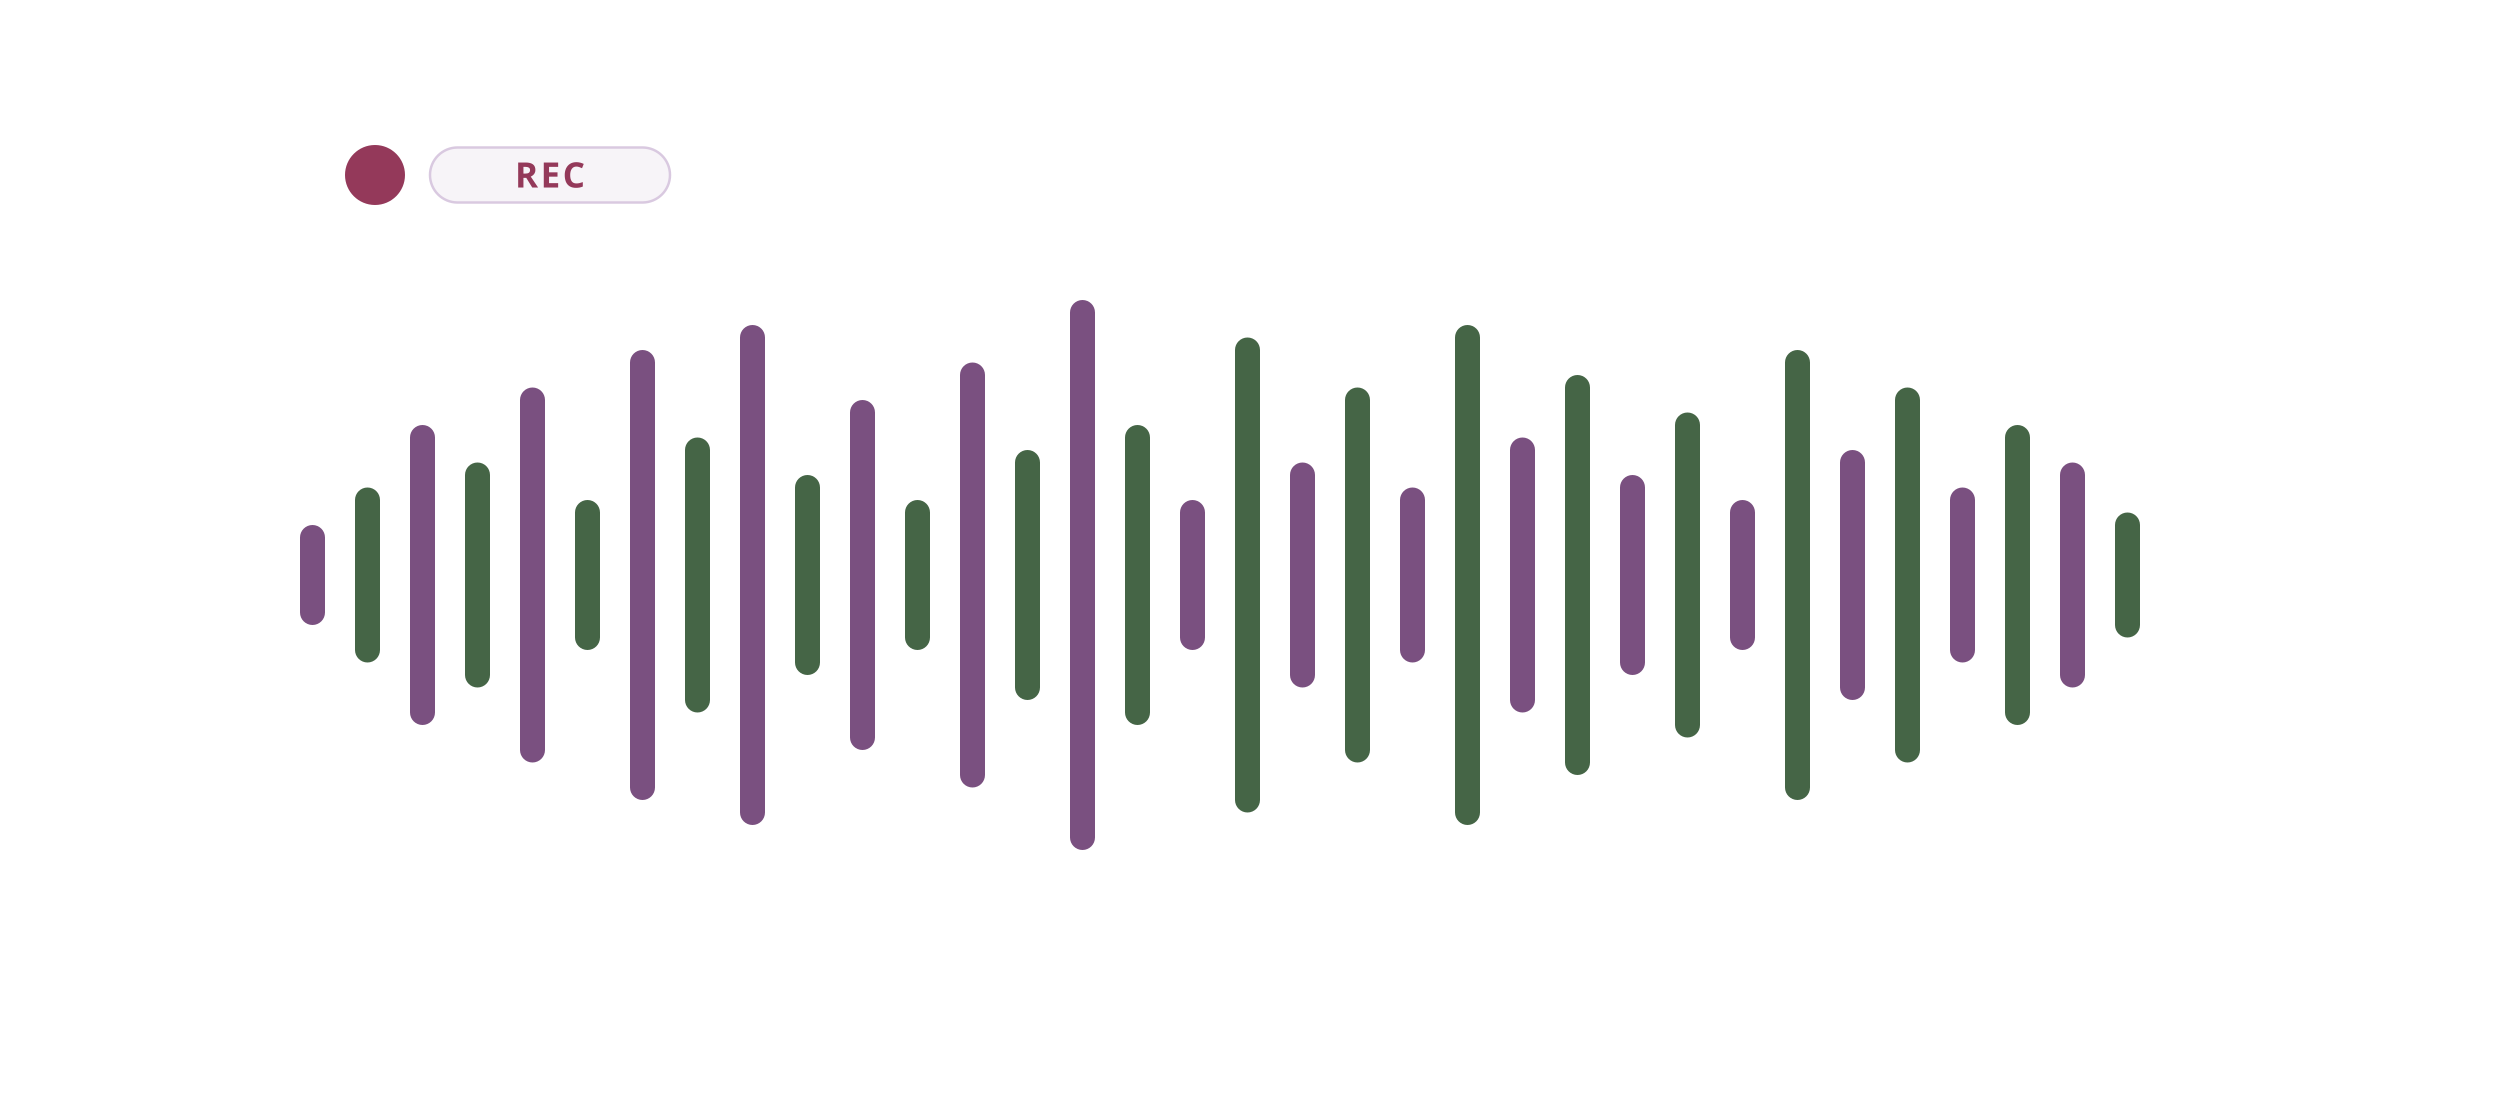
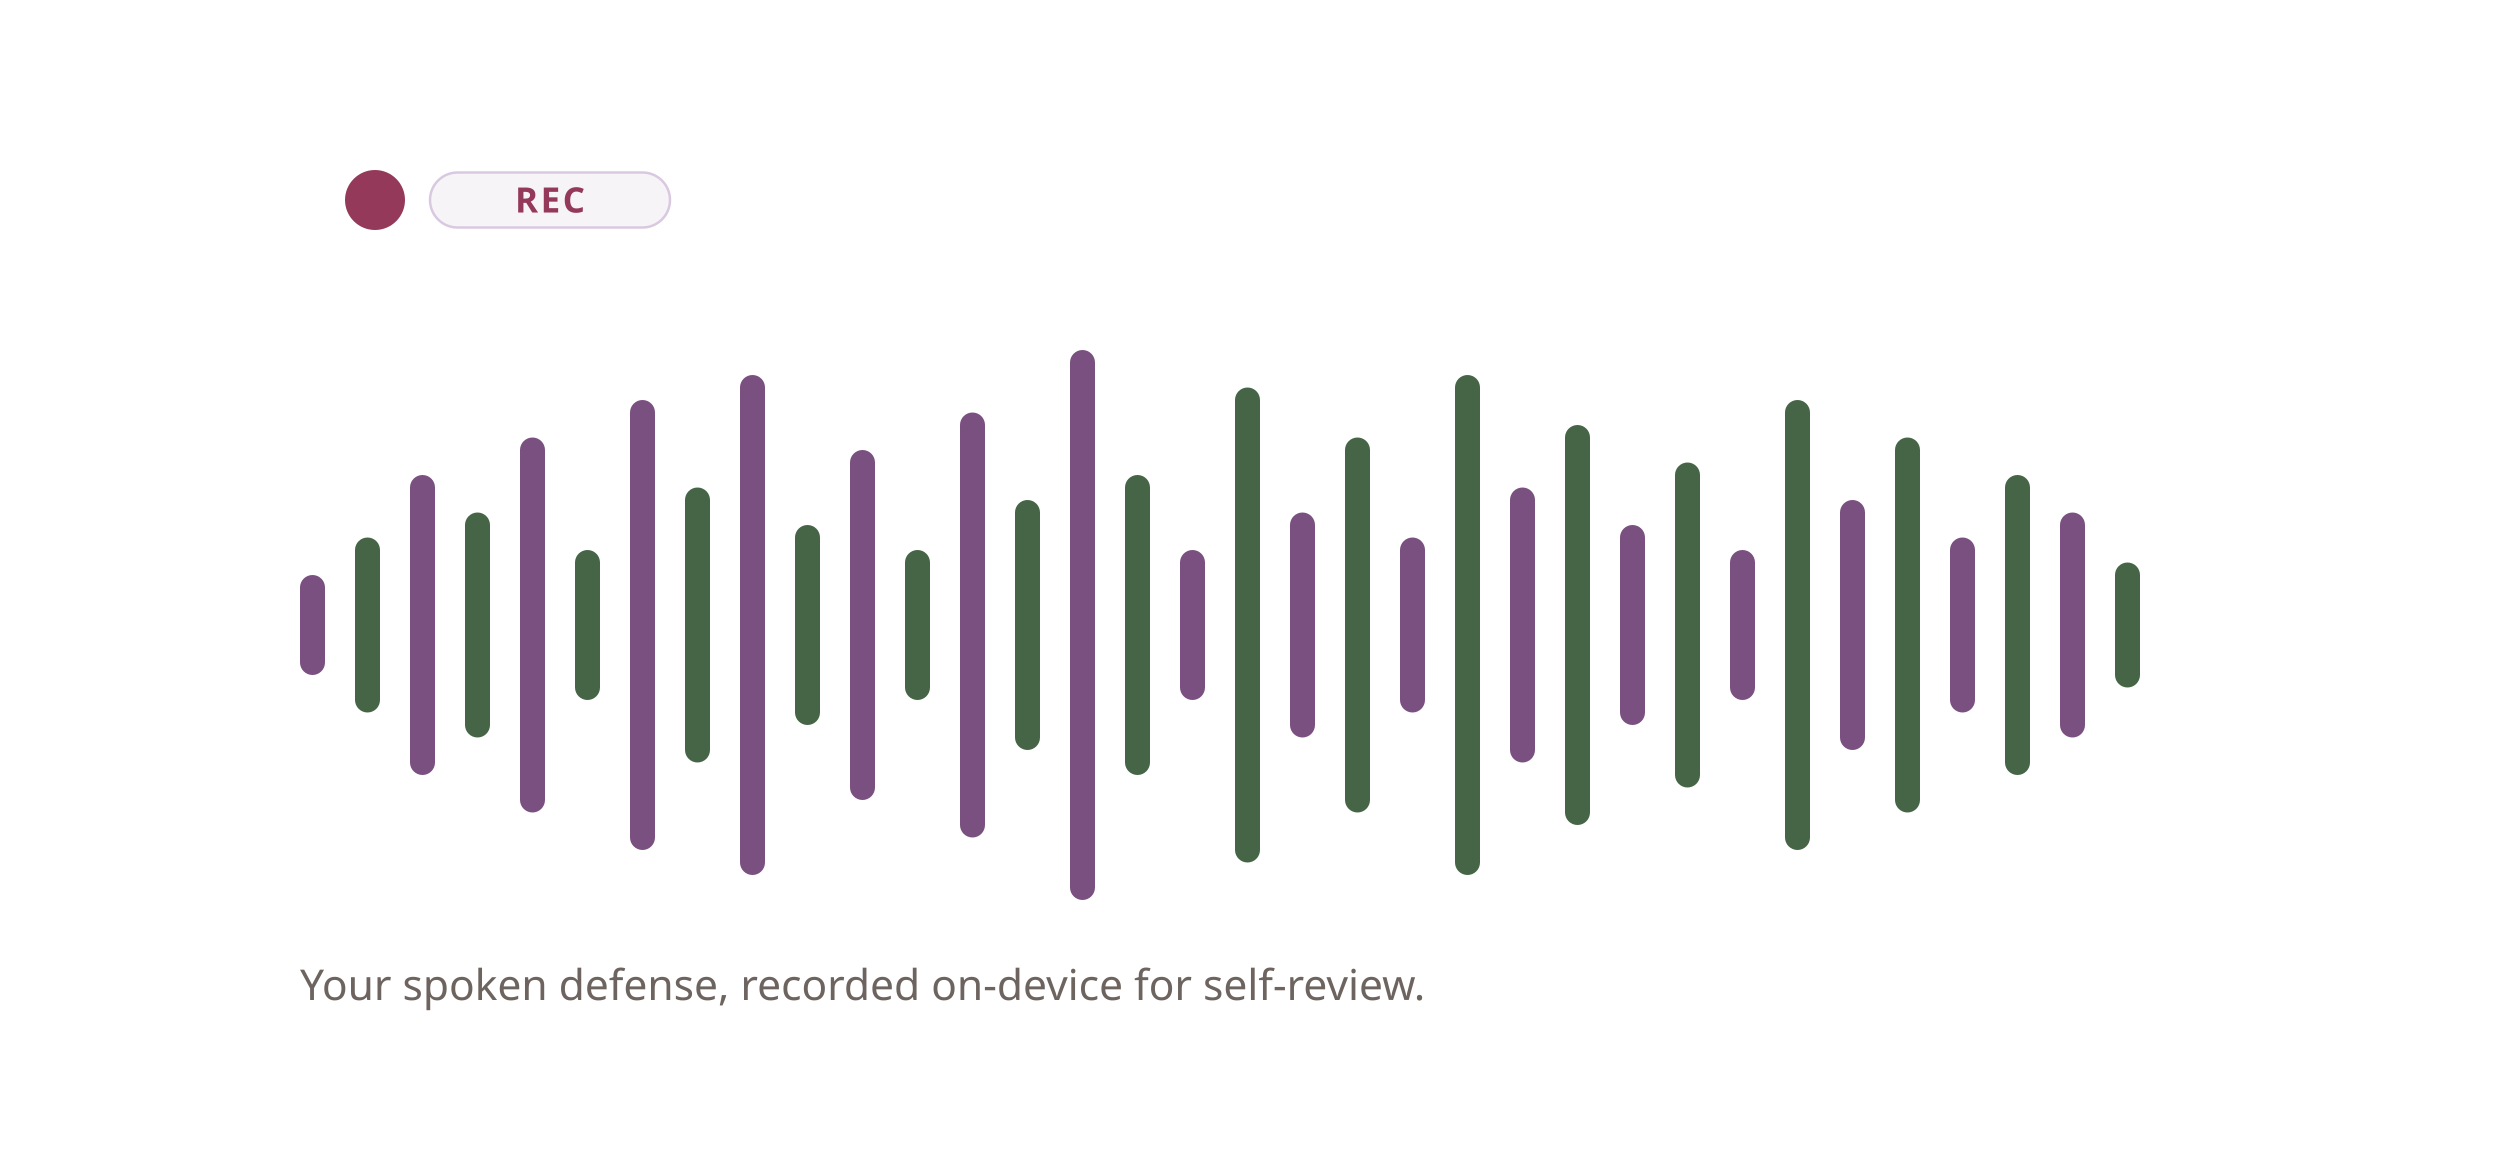
- <svg xmlns="http://www.w3.org/2000/svg" viewBox="0 0 1000 440" role="img" aria-label="An animated audio waveform of vertical bars with a pulsing record indicator labelled REC">
-   <rect width="1000" height="440" fill="#ffffff" />
-   <rect x="120" y="210" width="10" height="40" rx="5" fill="#7a5080">
+ <svg xmlns="http://www.w3.org/2000/svg" viewBox="0 0 1000 460" role="img" aria-label="An animated audio waveform of vertical bars with a pulsing REC indicator, captioned as a recorded spoken defense">
+   <rect width="1000" height="460" fill="#ffffff" />
+   <rect x="120" y="230" width="10" height="40" rx="5" fill="#7a5080">
    <animate attributeName="height" values="24;40;24;24" dur="1.00s" repeatCount="indefinite" />
-     <animate attributeName="y" values="218;210;218;218" dur="1.00s" repeatCount="indefinite" />
+     <animate attributeName="y" values="238;230;238;238" dur="1.00s" repeatCount="indefinite" />
  </rect>
-   <rect x="142" y="195" width="10" height="70" rx="5" fill="#456546">
+   <rect x="142" y="215" width="10" height="70" rx="5" fill="#456546">
    <animate attributeName="height" values="31.5;70;42;31.5" dur="1.18s" repeatCount="indefinite" />
-     <animate attributeName="y" values="214.25;195;209;214.25" dur="1.18s" repeatCount="indefinite" />
+     <animate attributeName="y" values="234.25;215;229;234.25" dur="1.18s" repeatCount="indefinite" />
  </rect>
-   <rect x="164" y="170" width="10" height="120" rx="5" fill="#7a5080">
+   <rect x="164" y="190" width="10" height="120" rx="5" fill="#7a5080">
    <animate attributeName="height" values="54;120;72;54" dur="1.36s" repeatCount="indefinite" />
-     <animate attributeName="y" values="203;170;194;203" dur="1.36s" repeatCount="indefinite" />
+     <animate attributeName="y" values="223;190;214;223" dur="1.36s" repeatCount="indefinite" />
  </rect>
-   <rect x="186" y="185" width="10" height="90" rx="5" fill="#456546">
+   <rect x="186" y="205" width="10" height="90" rx="5" fill="#456546">
    <animate attributeName="height" values="40.5;90;54;40.5" dur="1.54s" repeatCount="indefinite" />
-     <animate attributeName="y" values="209.75;185;203;209.75" dur="1.54s" repeatCount="indefinite" />
+     <animate attributeName="y" values="229.75;205;223;229.75" dur="1.54s" repeatCount="indefinite" />
  </rect>
-   <rect x="208" y="155" width="10" height="150" rx="5" fill="#7a5080">
+   <rect x="208" y="175" width="10" height="150" rx="5" fill="#7a5080">
    <animate attributeName="height" values="67.5;150;90;67.5" dur="1.72s" repeatCount="indefinite" />
-     <animate attributeName="y" values="196.25;155;185;196.25" dur="1.72s" repeatCount="indefinite" />
+     <animate attributeName="y" values="216.25;175;205;216.25" dur="1.72s" repeatCount="indefinite" />
  </rect>
-   <rect x="230" y="200" width="10" height="60" rx="5" fill="#456546">
+   <rect x="230" y="220" width="10" height="60" rx="5" fill="#456546">
    <animate attributeName="height" values="27;60;36;27" dur="1.00s" repeatCount="indefinite" />
-     <animate attributeName="y" values="216.5;200;212;216.5" dur="1.00s" repeatCount="indefinite" />
+     <animate attributeName="y" values="236.5;220;232;236.5" dur="1.00s" repeatCount="indefinite" />
  </rect>
-   <rect x="252" y="140" width="10" height="180" rx="5" fill="#7a5080">
+   <rect x="252" y="160" width="10" height="180" rx="5" fill="#7a5080">
    <animate attributeName="height" values="81;180;108;81" dur="1.18s" repeatCount="indefinite" />
-     <animate attributeName="y" values="189.5;140;176;189.5" dur="1.18s" repeatCount="indefinite" />
+     <animate attributeName="y" values="209.5;160;196;209.5" dur="1.18s" repeatCount="indefinite" />
  </rect>
-   <rect x="274" y="175" width="10" height="110" rx="5" fill="#456546">
+   <rect x="274" y="195" width="10" height="110" rx="5" fill="#456546">
    <animate attributeName="height" values="49.5;110;66;49.5" dur="1.36s" repeatCount="indefinite" />
-     <animate attributeName="y" values="205.25;175;197;205.25" dur="1.36s" repeatCount="indefinite" />
+     <animate attributeName="y" values="225.25;195;217;225.25" dur="1.36s" repeatCount="indefinite" />
  </rect>
-   <rect x="296" y="130" width="10" height="200" rx="5" fill="#7a5080">
+   <rect x="296" y="150" width="10" height="200" rx="5" fill="#7a5080">
    <animate attributeName="height" values="90;200;120;90" dur="1.54s" repeatCount="indefinite" />
-     <animate attributeName="y" values="185;130;170;185" dur="1.54s" repeatCount="indefinite" />
+     <animate attributeName="y" values="205;150;190;205" dur="1.54s" repeatCount="indefinite" />
  </rect>
-   <rect x="318" y="190" width="10" height="80" rx="5" fill="#456546">
+   <rect x="318" y="210" width="10" height="80" rx="5" fill="#456546">
    <animate attributeName="height" values="36;80;48;36" dur="1.72s" repeatCount="indefinite" />
-     <animate attributeName="y" values="212;190;206;212" dur="1.72s" repeatCount="indefinite" />
+     <animate attributeName="y" values="232;210;226;232" dur="1.72s" repeatCount="indefinite" />
  </rect>
-   <rect x="340" y="160" width="10" height="140" rx="5" fill="#7a5080">
+   <rect x="340" y="180" width="10" height="140" rx="5" fill="#7a5080">
    <animate attributeName="height" values="63;140;84;63" dur="1.00s" repeatCount="indefinite" />
-     <animate attributeName="y" values="198.5;160;188;198.5" dur="1.00s" repeatCount="indefinite" />
+     <animate attributeName="y" values="218.5;180;208;218.5" dur="1.00s" repeatCount="indefinite" />
  </rect>
-   <rect x="362" y="200" width="10" height="60" rx="5" fill="#456546">
+   <rect x="362" y="220" width="10" height="60" rx="5" fill="#456546">
    <animate attributeName="height" values="27;60;36;27" dur="1.18s" repeatCount="indefinite" />
-     <animate attributeName="y" values="216.5;200;212;216.5" dur="1.18s" repeatCount="indefinite" />
+     <animate attributeName="y" values="236.5;220;232;236.5" dur="1.18s" repeatCount="indefinite" />
  </rect>
-   <rect x="384" y="145" width="10" height="170" rx="5" fill="#7a5080">
+   <rect x="384" y="165" width="10" height="170" rx="5" fill="#7a5080">
    <animate attributeName="height" values="76.5;170;102;76.5" dur="1.36s" repeatCount="indefinite" />
-     <animate attributeName="y" values="191.75;145;179;191.75" dur="1.36s" repeatCount="indefinite" />
+     <animate attributeName="y" values="211.75;165;199;211.75" dur="1.36s" repeatCount="indefinite" />
  </rect>
-   <rect x="406" y="180" width="10" height="100" rx="5" fill="#456546">
+   <rect x="406" y="200" width="10" height="100" rx="5" fill="#456546">
    <animate attributeName="height" values="45;100;60;45" dur="1.54s" repeatCount="indefinite" />
-     <animate attributeName="y" values="207.5;180;200;207.5" dur="1.54s" repeatCount="indefinite" />
+     <animate attributeName="y" values="227.5;200;220;227.5" dur="1.54s" repeatCount="indefinite" />
  </rect>
-   <rect x="428" y="120" width="10" height="220" rx="5" fill="#7a5080">
+   <rect x="428" y="140" width="10" height="220" rx="5" fill="#7a5080">
    <animate attributeName="height" values="99;220;132;99" dur="1.72s" repeatCount="indefinite" />
-     <animate attributeName="y" values="180.5;120;164;180.5" dur="1.72s" repeatCount="indefinite" />
+     <animate attributeName="y" values="200.5;140;184;200.5" dur="1.72s" repeatCount="indefinite" />
  </rect>
-   <rect x="450" y="170" width="10" height="120" rx="5" fill="#456546">
+   <rect x="450" y="190" width="10" height="120" rx="5" fill="#456546">
    <animate attributeName="height" values="54;120;72;54" dur="1.00s" repeatCount="indefinite" />
-     <animate attributeName="y" values="203;170;194;203" dur="1.00s" repeatCount="indefinite" />
+     <animate attributeName="y" values="223;190;214;223" dur="1.00s" repeatCount="indefinite" />
  </rect>
-   <rect x="472" y="200" width="10" height="60" rx="5" fill="#7a5080">
+   <rect x="472" y="220" width="10" height="60" rx="5" fill="#7a5080">
    <animate attributeName="height" values="27;60;36;27" dur="1.18s" repeatCount="indefinite" />
-     <animate attributeName="y" values="216.5;200;212;216.5" dur="1.18s" repeatCount="indefinite" />
+     <animate attributeName="y" values="236.5;220;232;236.5" dur="1.18s" repeatCount="indefinite" />
  </rect>
-   <rect x="494" y="135" width="10" height="190" rx="5" fill="#456546">
+   <rect x="494" y="155" width="10" height="190" rx="5" fill="#456546">
    <animate attributeName="height" values="85.5;190;114;85.5" dur="1.36s" repeatCount="indefinite" />
-     <animate attributeName="y" values="187.25;135;173;187.25" dur="1.36s" repeatCount="indefinite" />
+     <animate attributeName="y" values="207.25;155;193;207.25" dur="1.36s" repeatCount="indefinite" />
  </rect>
-   <rect x="516" y="185" width="10" height="90" rx="5" fill="#7a5080">
+   <rect x="516" y="205" width="10" height="90" rx="5" fill="#7a5080">
    <animate attributeName="height" values="40.5;90;54;40.5" dur="1.54s" repeatCount="indefinite" />
-     <animate attributeName="y" values="209.75;185;203;209.75" dur="1.54s" repeatCount="indefinite" />
+     <animate attributeName="y" values="229.75;205;223;229.75" dur="1.54s" repeatCount="indefinite" />
  </rect>
-   <rect x="538" y="155" width="10" height="150" rx="5" fill="#456546">
+   <rect x="538" y="175" width="10" height="150" rx="5" fill="#456546">
    <animate attributeName="height" values="67.5;150;90;67.5" dur="1.72s" repeatCount="indefinite" />
-     <animate attributeName="y" values="196.25;155;185;196.25" dur="1.72s" repeatCount="indefinite" />
+     <animate attributeName="y" values="216.25;175;205;216.25" dur="1.72s" repeatCount="indefinite" />
  </rect>
-   <rect x="560" y="195" width="10" height="70" rx="5" fill="#7a5080">
+   <rect x="560" y="215" width="10" height="70" rx="5" fill="#7a5080">
    <animate attributeName="height" values="31.5;70;42;31.5" dur="1.00s" repeatCount="indefinite" />
-     <animate attributeName="y" values="214.25;195;209;214.25" dur="1.00s" repeatCount="indefinite" />
+     <animate attributeName="y" values="234.25;215;229;234.25" dur="1.00s" repeatCount="indefinite" />
  </rect>
-   <rect x="582" y="130" width="10" height="200" rx="5" fill="#456546">
+   <rect x="582" y="150" width="10" height="200" rx="5" fill="#456546">
    <animate attributeName="height" values="90;200;120;90" dur="1.18s" repeatCount="indefinite" />
-     <animate attributeName="y" values="185;130;170;185" dur="1.18s" repeatCount="indefinite" />
+     <animate attributeName="y" values="205;150;190;205" dur="1.18s" repeatCount="indefinite" />
  </rect>
-   <rect x="604" y="175" width="10" height="110" rx="5" fill="#7a5080">
+   <rect x="604" y="195" width="10" height="110" rx="5" fill="#7a5080">
    <animate attributeName="height" values="49.5;110;66;49.5" dur="1.36s" repeatCount="indefinite" />
-     <animate attributeName="y" values="205.25;175;197;205.25" dur="1.36s" repeatCount="indefinite" />
+     <animate attributeName="y" values="225.25;195;217;225.25" dur="1.36s" repeatCount="indefinite" />
  </rect>
-   <rect x="626" y="150" width="10" height="160" rx="5" fill="#456546">
+   <rect x="626" y="170" width="10" height="160" rx="5" fill="#456546">
    <animate attributeName="height" values="72;160;96;72" dur="1.54s" repeatCount="indefinite" />
-     <animate attributeName="y" values="194;150;182;194" dur="1.54s" repeatCount="indefinite" />
+     <animate attributeName="y" values="214;170;202;214" dur="1.54s" repeatCount="indefinite" />
  </rect>
-   <rect x="648" y="190" width="10" height="80" rx="5" fill="#7a5080">
+   <rect x="648" y="210" width="10" height="80" rx="5" fill="#7a5080">
    <animate attributeName="height" values="36;80;48;36" dur="1.72s" repeatCount="indefinite" />
-     <animate attributeName="y" values="212;190;206;212" dur="1.72s" repeatCount="indefinite" />
+     <animate attributeName="y" values="232;210;226;232" dur="1.72s" repeatCount="indefinite" />
  </rect>
-   <rect x="670" y="165" width="10" height="130" rx="5" fill="#456546">
+   <rect x="670" y="185" width="10" height="130" rx="5" fill="#456546">
    <animate attributeName="height" values="58.5;130;78;58.5" dur="1.00s" repeatCount="indefinite" />
-     <animate attributeName="y" values="200.75;165;191;200.75" dur="1.00s" repeatCount="indefinite" />
+     <animate attributeName="y" values="220.75;185;211;220.75" dur="1.00s" repeatCount="indefinite" />
  </rect>
-   <rect x="692" y="200" width="10" height="60" rx="5" fill="#7a5080">
+   <rect x="692" y="220" width="10" height="60" rx="5" fill="#7a5080">
    <animate attributeName="height" values="27;60;36;27" dur="1.18s" repeatCount="indefinite" />
-     <animate attributeName="y" values="216.5;200;212;216.5" dur="1.18s" repeatCount="indefinite" />
+     <animate attributeName="y" values="236.5;220;232;236.5" dur="1.18s" repeatCount="indefinite" />
  </rect>
-   <rect x="714" y="140" width="10" height="180" rx="5" fill="#456546">
+   <rect x="714" y="160" width="10" height="180" rx="5" fill="#456546">
    <animate attributeName="height" values="81;180;108;81" dur="1.36s" repeatCount="indefinite" />
-     <animate attributeName="y" values="189.5;140;176;189.5" dur="1.36s" repeatCount="indefinite" />
+     <animate attributeName="y" values="209.5;160;196;209.5" dur="1.36s" repeatCount="indefinite" />
  </rect>
-   <rect x="736" y="180" width="10" height="100" rx="5" fill="#7a5080">
+   <rect x="736" y="200" width="10" height="100" rx="5" fill="#7a5080">
    <animate attributeName="height" values="45;100;60;45" dur="1.54s" repeatCount="indefinite" />
-     <animate attributeName="y" values="207.5;180;200;207.5" dur="1.54s" repeatCount="indefinite" />
+     <animate attributeName="y" values="227.5;200;220;227.5" dur="1.54s" repeatCount="indefinite" />
  </rect>
-   <rect x="758" y="155" width="10" height="150" rx="5" fill="#456546">
+   <rect x="758" y="175" width="10" height="150" rx="5" fill="#456546">
    <animate attributeName="height" values="67.5;150;90;67.5" dur="1.72s" repeatCount="indefinite" />
-     <animate attributeName="y" values="196.25;155;185;196.25" dur="1.72s" repeatCount="indefinite" />
+     <animate attributeName="y" values="216.25;175;205;216.25" dur="1.72s" repeatCount="indefinite" />
  </rect>
-   <rect x="780" y="195" width="10" height="70" rx="5" fill="#7a5080">
+   <rect x="780" y="215" width="10" height="70" rx="5" fill="#7a5080">
    <animate attributeName="height" values="31.5;70;42;31.5" dur="1.00s" repeatCount="indefinite" />
-     <animate attributeName="y" values="214.25;195;209;214.25" dur="1.00s" repeatCount="indefinite" />
+     <animate attributeName="y" values="234.25;215;229;234.25" dur="1.00s" repeatCount="indefinite" />
  </rect>
-   <rect x="802" y="170" width="10" height="120" rx="5" fill="#456546">
+   <rect x="802" y="190" width="10" height="120" rx="5" fill="#456546">
    <animate attributeName="height" values="54;120;72;54" dur="1.18s" repeatCount="indefinite" />
-     <animate attributeName="y" values="203;170;194;203" dur="1.18s" repeatCount="indefinite" />
+     <animate attributeName="y" values="223;190;214;223" dur="1.18s" repeatCount="indefinite" />
  </rect>
-   <rect x="824" y="185" width="10" height="90" rx="5" fill="#7a5080">
+   <rect x="824" y="205" width="10" height="90" rx="5" fill="#7a5080">
    <animate attributeName="height" values="40.5;90;54;40.5" dur="1.36s" repeatCount="indefinite" />
-     <animate attributeName="y" values="209.75;185;203;209.75" dur="1.36s" repeatCount="indefinite" />
+     <animate attributeName="y" values="229.75;205;223;229.75" dur="1.36s" repeatCount="indefinite" />
  </rect>
-   <rect x="846" y="205" width="10" height="50" rx="5" fill="#456546">
+   <rect x="846" y="225" width="10" height="50" rx="5" fill="#456546">
    <animate attributeName="height" values="24;50;30;24" dur="1.54s" repeatCount="indefinite" />
-     <animate attributeName="y" values="218;205;215;218" dur="1.54s" repeatCount="indefinite" />
+     <animate attributeName="y" values="238;225;235;238" dur="1.54s" repeatCount="indefinite" />
  </rect>
-   <circle cx="150" cy="70" r="12" fill="#94395a">
+   <circle cx="150" cy="80" r="12" fill="#94395a">
    <animate attributeName="opacity" values="1;0.25;1" dur="1.3s" repeatCount="indefinite" />
  </circle>
-   <rect x="172" y="59" width="96" height="22" rx="11" fill="#f7f4f8" stroke="#d9c9e0" />
-   <text x="220" y="75" text-anchor="middle" font-family="'DM Sans',sans-serif" font-size="14" font-weight="700" letter-spacing="1" fill="#94395a">REC</text>
+   <rect x="172" y="69" width="96" height="22" rx="11" fill="#f7f4f8" stroke="#d9c9e0" />
+   <text x="220" y="85" font-family="DM Sans, sans-serif" font-size="14" fill="#94395a" text-anchor="middle" font-weight="700" letter-spacing="1">REC</text>
+   <text x="120" y="400" font-family="DM Sans, sans-serif" font-size="17" fill="#6d635f" text-anchor="start">Your spoken defense, recorded on-device for self-review.</text>
</svg>
